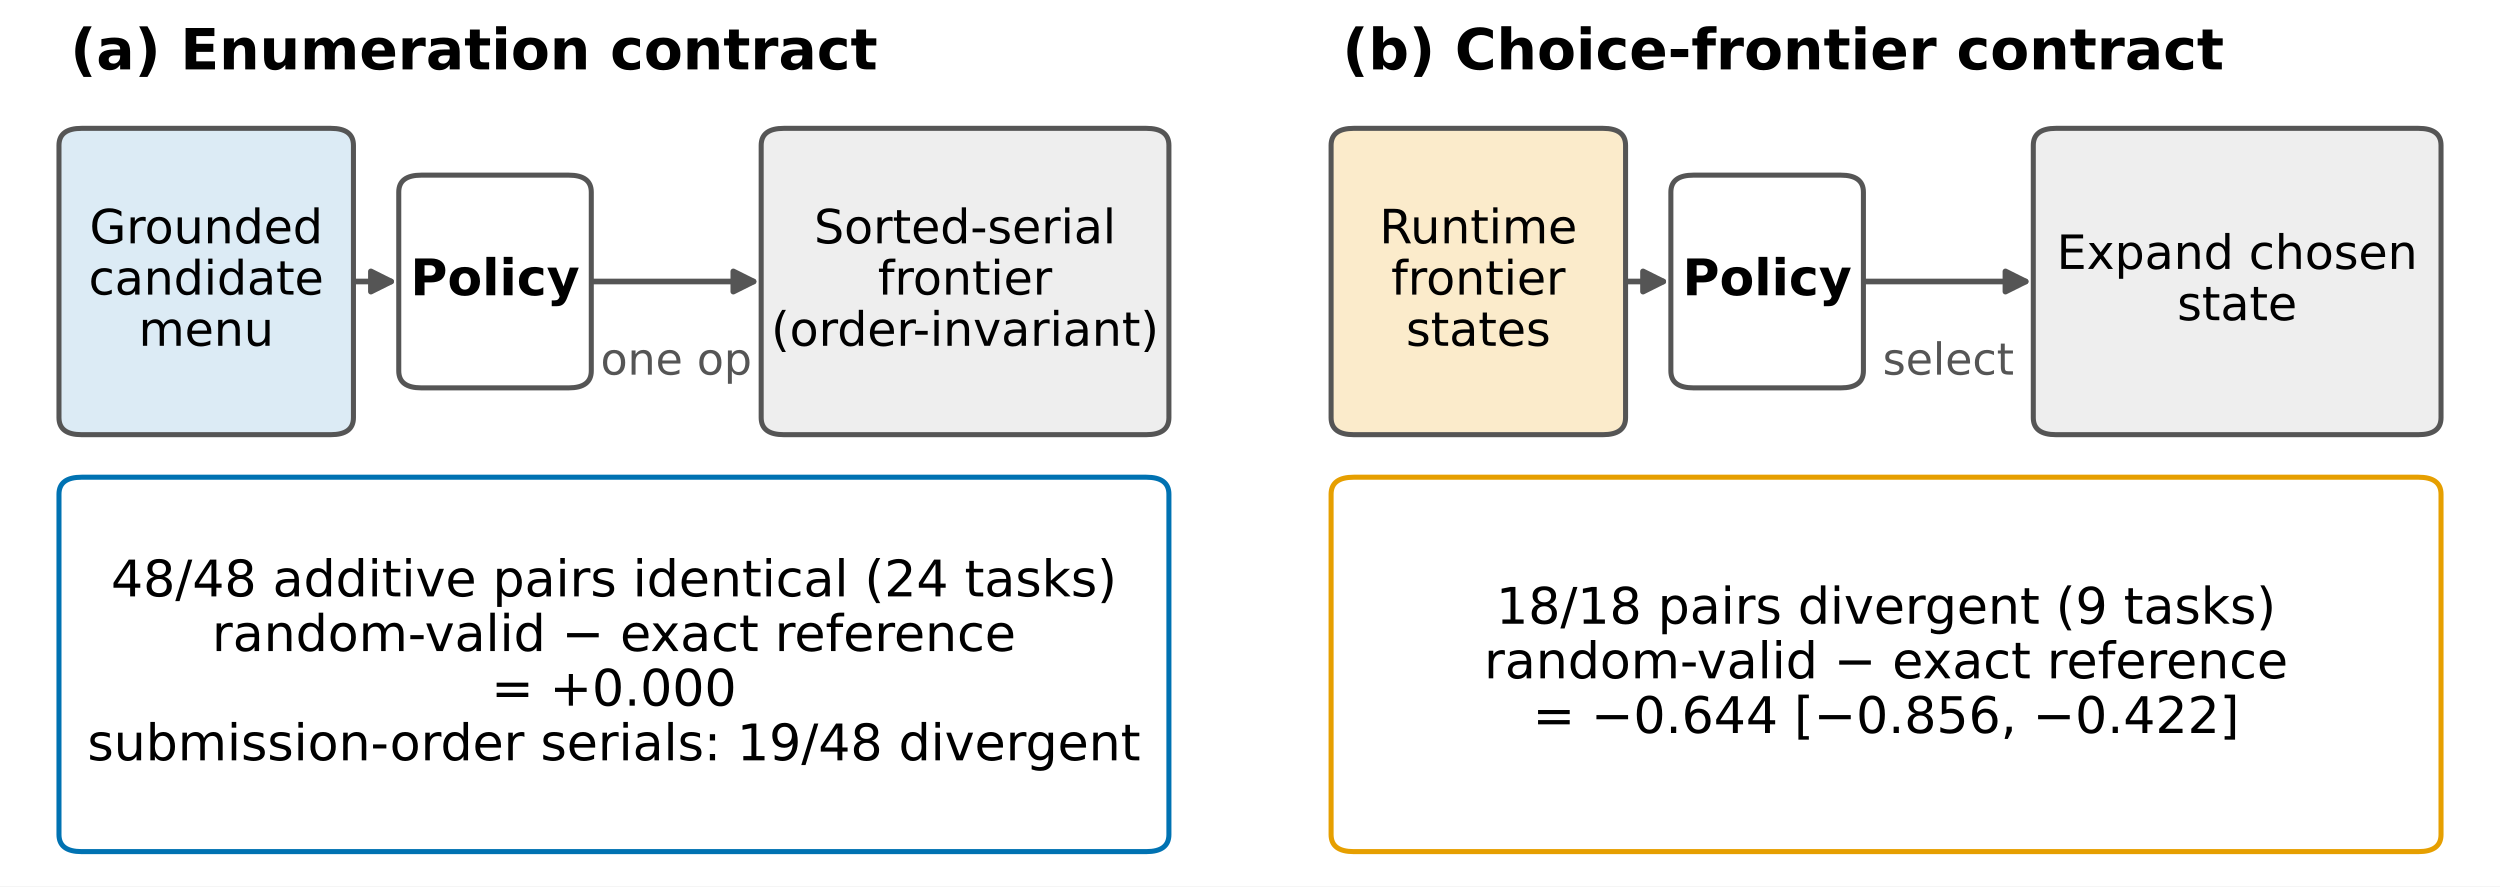
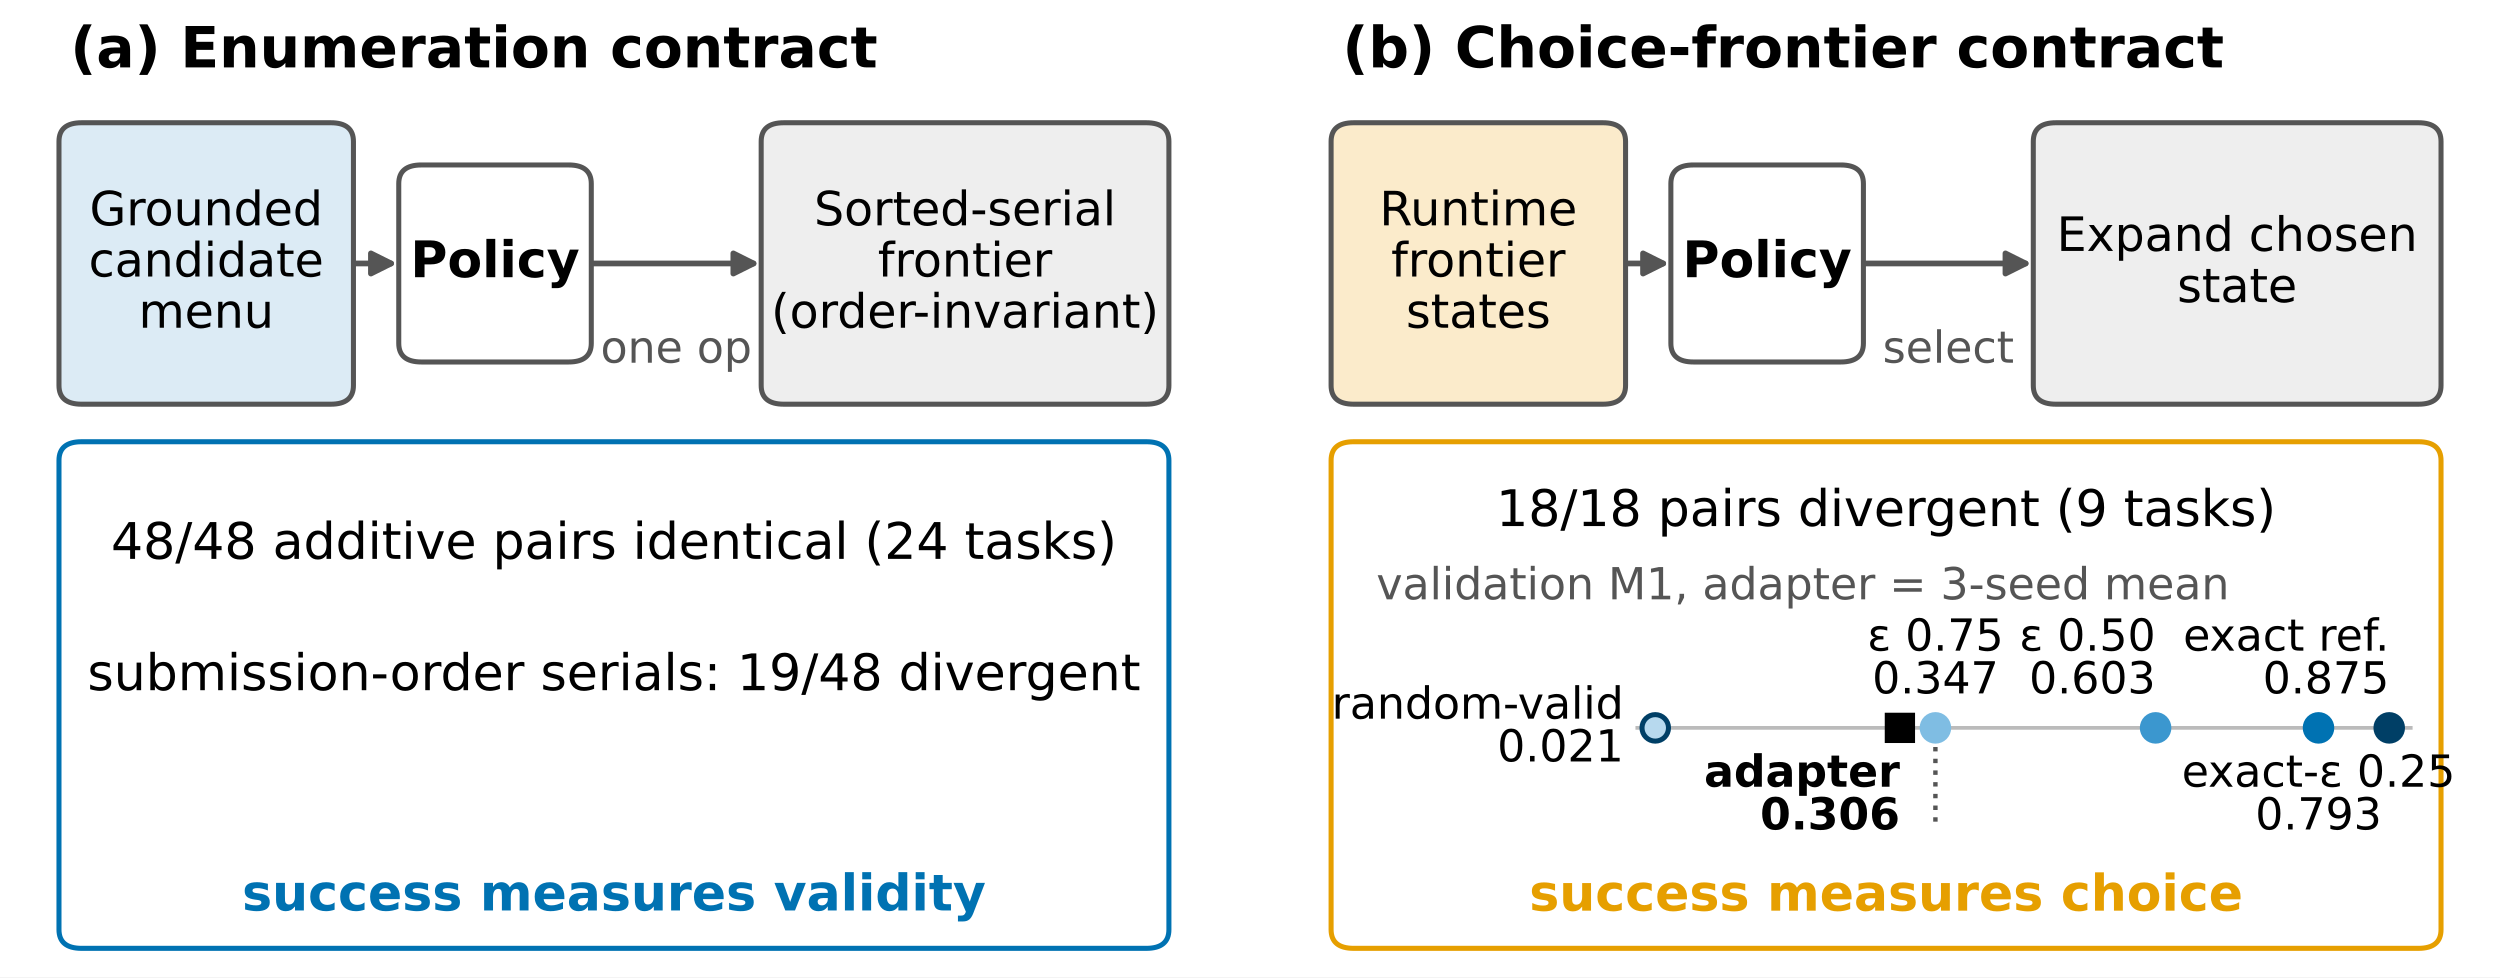
- <svg xmlns="http://www.w3.org/2000/svg" width="396pt" height="140.4pt" viewBox="0 0 396 140.4" version="1.1">
+ <svg xmlns="http://www.w3.org/2000/svg" xmlns:xlink="http://www.w3.org/1999/xlink" width="396pt" height="154.8pt" viewBox="0 0 396 154.8" version="1.1">
  <defs>
    <style type="text/css">*{stroke-linejoin: round; stroke-linecap: butt}</style>
  </defs>
  <g id="figure_1">
    <g id="patch_1">
-       <path d="M 0 140.4  L 396 140.4  L 396 0  L 0 0  z " style="fill: #ffffff" />
+       <path d="M 0 154.8  L 396 154.8  L 396 0  L 0 0  z " style="fill: #ffffff" />
    </g>
    <g id="axes_1">
      <g id="patch_2">
-         <path d="M 12.93 68.852  L 52.398 68.852  Q 55.986 68.852 55.986 66.156  L 55.986 23.026  Q 55.986 20.33 52.398 20.33  L 12.93 20.33  Q 9.342 20.33 9.342 23.026  L 9.342 66.156  Q 9.342 68.852 12.93 68.852  z " clip-path="url(#pe574544415)" style="fill: #dcebf5; stroke: #555555; stroke-width: 0.8; stroke-linejoin: miter" />
+         <path d="M 12.93 64.025  L 52.398 64.025  Q 55.986 64.025 55.986 61.053  L 55.986 22.415  Q 55.986 19.443 52.398 19.443  L 12.93 19.443  Q 9.342 19.443 9.342 22.415  L 9.342 61.053  Q 9.342 64.025 12.93 64.025  z " clip-path="url(#p7fbdad22c5)" style="fill: #dcebf5; stroke: #555555; stroke-width: 0.8; stroke-linejoin: miter" />
      </g>
      <g id="patch_3">
-         <path d="M 66.75 61.439  L 90.072 61.439  Q 93.66 61.439 93.66 58.743  L 93.66 30.439  Q 93.66 27.743 90.072 27.743  L 66.75 27.743  Q 63.162 27.743 63.162 30.439  L 63.162 58.743  Q 63.162 61.439 66.75 61.439  z " clip-path="url(#pe574544415)" style="fill: #ffffff; stroke: #555555; stroke-width: 0.8; stroke-linejoin: miter" />
+         <path d="M 66.75 57.338  L 90.072 57.338  Q 93.66 57.338 93.66 54.366  L 93.66 29.102  Q 93.66 26.13 90.072 26.13  L 66.75 26.13  Q 63.162 26.13 63.162 29.102  L 63.162 54.366  Q 63.162 57.338 66.75 57.338  z " clip-path="url(#p7fbdad22c5)" style="fill: #ffffff; stroke: #555555; stroke-width: 0.8; stroke-linejoin: miter" />
      </g>
      <g id="patch_4">
-         <path d="M 124.159 68.852  L 181.567 68.852  Q 185.155 68.852 185.155 66.156  L 185.155 23.026  Q 185.155 20.33 181.567 20.33  L 124.159 20.33  Q 120.571 20.33 120.571 23.026  L 120.571 66.156  Q 120.571 68.852 124.159 68.852  z " clip-path="url(#pe574544415)" style="fill: #eeeeee; stroke: #555555; stroke-width: 0.8; stroke-linejoin: miter" />
+         <path d="M 124.159 64.025  L 181.567 64.025  Q 185.155 64.025 185.155 61.053  L 185.155 22.415  Q 185.155 19.443 181.567 19.443  L 124.159 19.443  Q 120.571 19.443 120.571 22.415  L 120.571 61.053  Q 120.571 64.025 124.159 64.025  z " clip-path="url(#p7fbdad22c5)" style="fill: #eeeeee; stroke: #555555; stroke-width: 0.8; stroke-linejoin: miter" />
      </g>
      <g id="patch_5">
-         <path d="M 56.192 44.591  Q 59.575 44.591 61.952 44.591  " clip-path="url(#pe574544415)" style="fill: none; stroke: #555555; stroke-width: 0.9; stroke-linecap: round" />
-         <path d="M 58.752 42.991  L 61.952 44.591  L 58.752 46.191  z " clip-path="url(#pe574544415)" style="fill: #555555; stroke: #555555; stroke-width: 0.9; stroke-linecap: round" />
+         <path d="M 56.192 41.734  Q 59.575 41.734 61.952 41.734  " clip-path="url(#p7fbdad22c5)" style="fill: none; stroke: #555555; stroke-width: 0.9; stroke-linecap: round" />
+         <path d="M 58.752 40.134  L 61.952 41.734  L 58.752 43.334  z " clip-path="url(#p7fbdad22c5)" style="fill: #555555; stroke: #555555; stroke-width: 0.9; stroke-linecap: round" />
      </g>
      <g id="patch_6">
-         <path d="M 93.866 44.591  Q 107.115 44.591 119.358 44.591  " clip-path="url(#pe574544415)" style="fill: none; stroke: #555555; stroke-width: 0.9; stroke-linecap: round" />
-         <path d="M 116.158 42.991  L 119.358 44.591  L 116.158 46.191  z " clip-path="url(#pe574544415)" style="fill: #555555; stroke: #555555; stroke-width: 0.9; stroke-linecap: round" />
+         <path d="M 93.866 41.734  Q 107.115 41.734 119.358 41.734  " clip-path="url(#p7fbdad22c5)" style="fill: none; stroke: #555555; stroke-width: 0.9; stroke-linecap: round" />
+         <path d="M 116.158 40.134  L 119.358 41.734  L 116.158 43.334  z " clip-path="url(#p7fbdad22c5)" style="fill: #555555; stroke: #555555; stroke-width: 0.9; stroke-linecap: round" />
      </g>
      <g id="patch_7">
-         <path d="M 12.93 134.896  L 181.567 134.896  Q 185.155 134.896 185.155 132.201  L 185.155 78.287  Q 185.155 75.591 181.567 75.591  L 12.93 75.591  Q 9.342 75.591 9.342 78.287  L 9.342 132.201  Q 9.342 134.896 12.93 134.896  z " clip-path="url(#pe574544415)" style="fill: #ffffff; stroke: #0072b2; stroke-width: 0.8; stroke-linejoin: miter" />
+         <path d="M 12.93 150.218  L 181.567 150.218  Q 185.155 150.218 185.155 147.246  L 185.155 72.942  Q 185.155 69.97 181.567 69.97  L 12.93 69.97  Q 9.342 69.97 9.342 72.942  L 9.342 147.246  Q 9.342 150.218 12.93 150.218  z " clip-path="url(#p7fbdad22c5)" style="fill: #ffffff; stroke: #0072b2; stroke-width: 0.8; stroke-linejoin: miter" />
      </g>
      <g id="text_1">
-         <text style="font-weight: 700; font-size: 9px; font-family: 'DejaVu Sans'; text-anchor: start" x="11.136" y="10.994" transform="rotate(-0 11.13604 10.99443)">(a) Enumeration contract</text>
+         <text style="font-weight: 700; font-size: 9px; font-family: 'DejaVu Sans'; text-anchor: start" x="11.136" y="10.678" transform="rotate(-0 11.13604 10.67763)">(a) Enumeration contract</text>
      </g>
      <g id="text_2">
-         <text style="font-size: 7.5px; font-family: 'DejaVu Sans'" transform="translate(14.18484 38.54715)">Grounded</text>
-         <text style="font-size: 7.5px; font-family: 'DejaVu Sans'" transform="translate(14.04891 46.66057)">candidate</text>
-         <text style="font-size: 7.5px; font-family: 'DejaVu Sans'" transform="translate(21.95086 54.77399)">menu</text>
+         <text style="font-size: 7.5px; font-family: 'DejaVu Sans'" transform="translate(14.18484 35.69019)">Grounded</text>
+         <text style="font-size: 7.5px; font-family: 'DejaVu Sans'" transform="translate(14.04891 43.80361)">candidate</text>
+         <text style="font-size: 7.5px; font-family: 'DejaVu Sans'" transform="translate(21.95086 51.91703)">menu</text>
      </g>
      <g id="text_3">
-         <text style="font-weight: 700; font-size: 8px; font-family: 'DejaVu Sans'; text-anchor: middle" x="78.411" y="46.767" transform="rotate(-0 78.41137 46.76729)">Policy</text>
+         <text style="font-weight: 700; font-size: 8px; font-family: 'DejaVu Sans'; text-anchor: middle" x="78.411" y="43.91" transform="rotate(-0 78.41137 43.91033)">Policy</text>
      </g>
      <g id="text_4">
-         <text style="font-size: 7.5px; font-family: 'DejaVu Sans'" transform="translate(128.9506 38.54715)">Sorted-serial</text>
-         <text style="font-size: 7.5px; font-family: 'DejaVu Sans'" transform="translate(139.0534 46.66057)">frontier</text>
-         <text style="font-size: 7.5px; font-family: 'DejaVu Sans'" transform="translate(122.1584 54.77399)">(order-invariant)</text>
+         <text style="font-size: 7.5px; font-family: 'DejaVu Sans'" transform="translate(128.9506 35.69019)">Sorted-serial</text>
+         <text style="font-size: 7.5px; font-family: 'DejaVu Sans'" transform="translate(139.0534 43.80361)">frontier</text>
+         <text style="font-size: 7.5px; font-family: 'DejaVu Sans'" transform="translate(122.1584 51.91703)">(order-invariant)</text>
      </g>
      <g id="text_5">
-         <text style="font-size: 7px; font-family: 'DejaVu Sans'; text-anchor: middle; fill: #555555" x="107.116" y="59.345" transform="rotate(-0 107.1155 59.34483)">one op</text>
+         <text style="font-size: 7px; font-family: 'DejaVu Sans'; text-anchor: middle; fill: #555555" x="107.116" y="57.456" transform="rotate(-0 107.1155 57.45555)">one op</text>
      </g>
      <g id="text_6">
-         <text style="font-size: 8px; font-family: 'DejaVu Sans'" transform="translate(17.58284 94.46987)">48/48 additive pairs identical (24 tasks)</text>
-         <text style="font-size: 8px; font-family: 'DejaVu Sans'" transform="translate(33.57659 103.1242)">random-valid − exact reference</text>
-         <text style="font-size: 8px; font-family: 'DejaVu Sans'" transform="translate(77.82221 111.7785)">= +0.000</text>
-         <text style="font-size: 8px; font-family: 'DejaVu Sans'" transform="translate(13.84346 120.4328)">submission-order serials: 19/48 divergent</text>
+         <text style="font-size: 8px; font-family: 'DejaVu Sans'; text-anchor: middle" x="97.248" y="88.524" transform="rotate(-0 97.24846 88.52398)">48/48 additive pairs identical (24 tasks)</text>
+       </g>
+       <g id="text_7">
+         <text style="font-size: 8px; font-family: 'DejaVu Sans'; text-anchor: middle" x="97.248" y="109.329" transform="rotate(-0 97.24846 109.3291)">submission-order serials: 19/48 divergent</text>
+       </g>
+       <g id="text_8">
+         <text style="font-weight: 700; font-size: 8px; font-family: 'DejaVu Sans'; text-anchor: middle; fill: #0072b2" x="97.248" y="144.221" transform="rotate(-0 97.24846 144.2207)">success measures validity</text>
      </g>
    </g>
    <g id="axes_2">
      <g id="patch_8">
-         <path d="M 214.433 68.852  L 253.901 68.852  Q 257.489 68.852 257.489 66.156  L 257.489 23.026  Q 257.489 20.33 253.901 20.33  L 214.433 20.33  Q 210.845 20.33 210.845 23.026  L 210.845 66.156  Q 210.845 68.852 214.433 68.852  z " clip-path="url(#p6185fe1cfd)" style="fill: #fbebcb; stroke: #555555; stroke-width: 0.8; stroke-linejoin: miter" />
+         <path d="M 214.433 64.025  L 253.901 64.025  Q 257.489 64.025 257.489 61.053  L 257.489 22.415  Q 257.489 19.443 253.901 19.443  L 214.433 19.443  Q 210.845 19.443 210.845 22.415  L 210.845 61.053  Q 210.845 64.025 214.433 64.025  z " clip-path="url(#p217f2ab23c)" style="fill: #fbebcb; stroke: #555555; stroke-width: 0.8; stroke-linejoin: miter" />
      </g>
      <g id="patch_9">
-         <path d="M 268.253 61.439  L 291.576 61.439  Q 295.164 61.439 295.164 58.743  L 295.164 30.439  Q 295.164 27.743 291.576 27.743  L 268.253 27.743  Q 264.665 27.743 264.665 30.439  L 264.665 58.743  Q 264.665 61.439 268.253 61.439  z " clip-path="url(#p6185fe1cfd)" style="fill: #ffffff; stroke: #555555; stroke-width: 0.8; stroke-linejoin: miter" />
+         <path d="M 268.253 57.338  L 291.576 57.338  Q 295.164 57.338 295.164 54.366  L 295.164 29.102  Q 295.164 26.13 291.576 26.13  L 268.253 26.13  Q 264.665 26.13 264.665 29.102  L 264.665 54.366  Q 264.665 57.338 268.253 57.338  z " clip-path="url(#p217f2ab23c)" style="fill: #ffffff; stroke: #555555; stroke-width: 0.8; stroke-linejoin: miter" />
      </g>
      <g id="patch_10">
-         <path d="M 325.662 68.852  L 383.07 68.852  Q 386.658 68.852 386.658 66.156  L 386.658 23.026  Q 386.658 20.33 383.07 20.33  L 325.662 20.33  Q 322.074 20.33 322.074 23.026  L 322.074 66.156  Q 322.074 68.852 325.662 68.852  z " clip-path="url(#p6185fe1cfd)" style="fill: #eeeeee; stroke: #555555; stroke-width: 0.8; stroke-linejoin: miter" />
+         <path d="M 325.662 64.025  L 383.07 64.025  Q 386.658 64.025 386.658 61.053  L 386.658 22.415  Q 386.658 19.443 383.07 19.443  L 325.662 19.443  Q 322.074 19.443 322.074 22.415  L 322.074 61.053  Q 322.074 64.025 325.662 64.025  z " clip-path="url(#p217f2ab23c)" style="fill: #eeeeee; stroke: #555555; stroke-width: 0.8; stroke-linejoin: miter" />
      </g>
      <g id="patch_11">
-         <path d="M 257.695 44.591  Q 261.078 44.591 263.455 44.591  " clip-path="url(#p6185fe1cfd)" style="fill: none; stroke: #555555; stroke-width: 0.9; stroke-linecap: round" />
-         <path d="M 260.255 42.991  L 263.455 44.591  L 260.255 46.191  z " clip-path="url(#p6185fe1cfd)" style="fill: #555555; stroke: #555555; stroke-width: 0.9; stroke-linecap: round" />
+         <path d="M 257.695 41.734  Q 261.078 41.734 263.455 41.734  " clip-path="url(#p217f2ab23c)" style="fill: none; stroke: #555555; stroke-width: 0.9; stroke-linecap: round" />
+         <path d="M 260.255 40.134  L 263.455 41.734  L 260.255 43.334  z " clip-path="url(#p217f2ab23c)" style="fill: #555555; stroke: #555555; stroke-width: 0.9; stroke-linecap: round" />
      </g>
      <g id="patch_12">
-         <path d="M 295.369 44.591  Q 308.618 44.591 320.861 44.591  " clip-path="url(#p6185fe1cfd)" style="fill: none; stroke: #555555; stroke-width: 0.9; stroke-linecap: round" />
-         <path d="M 317.661 42.991  L 320.861 44.591  L 317.661 46.191  z " clip-path="url(#p6185fe1cfd)" style="fill: #555555; stroke: #555555; stroke-width: 0.9; stroke-linecap: round" />
+         <path d="M 295.369 41.734  Q 308.618 41.734 320.861 41.734  " clip-path="url(#p217f2ab23c)" style="fill: none; stroke: #555555; stroke-width: 0.9; stroke-linecap: round" />
+         <path d="M 317.661 40.134  L 320.861 41.734  L 317.661 43.334  z " clip-path="url(#p217f2ab23c)" style="fill: #555555; stroke: #555555; stroke-width: 0.9; stroke-linecap: round" />
      </g>
      <g id="patch_13">
-         <path d="M 214.433 134.896  L 383.07 134.896  Q 386.658 134.896 386.658 132.201  L 386.658 78.287  Q 386.658 75.591 383.07 75.591  L 214.433 75.591  Q 210.845 75.591 210.845 78.287  L 210.845 132.201  Q 210.845 134.896 214.433 134.896  z " clip-path="url(#p6185fe1cfd)" style="fill: #ffffff; stroke: #e69f00; stroke-width: 0.8; stroke-linejoin: miter" />
-       </g>
-       <g id="text_7">
-         <text style="font-weight: 700; font-size: 9px; font-family: 'DejaVu Sans'; text-anchor: start" x="212.639" y="10.994" transform="rotate(-0 212.6391 10.99443)">(b) Choice-frontier contract</text>
-       </g>
-       <g id="text_8">
-         <text style="font-size: 7.5px; font-family: 'DejaVu Sans'" transform="translate(218.5051 38.54715)">Runtime</text>
-         <text style="font-size: 7.5px; font-family: 'DejaVu Sans'" transform="translate(220.3578 46.66057)">frontier</text>
-         <text style="font-size: 7.5px; font-family: 'DejaVu Sans'" transform="translate(222.7145 54.77399)">states</text>
+         <path d="M 214.433 150.218  L 383.07 150.218  Q 386.658 150.218 386.658 147.246  L 386.658 72.942  Q 386.658 69.97 383.07 69.97  L 214.433 69.97  Q 210.845 69.97 210.845 72.942  L 210.845 147.246  Q 210.845 150.218 214.433 150.218  z " clip-path="url(#p217f2ab23c)" style="fill: #ffffff; stroke: #e69f00; stroke-width: 0.8; stroke-linejoin: miter" />
      </g>
      <g id="text_9">
-         <text style="font-weight: 700; font-size: 8px; font-family: 'DejaVu Sans'; text-anchor: middle" x="279.914" y="46.767" transform="rotate(-0 279.9144 46.76729)">Policy</text>
+         <text style="font-weight: 700; font-size: 9px; font-family: 'DejaVu Sans'; text-anchor: start" x="212.639" y="10.678" transform="rotate(-0 212.6391 10.67763)">(b) Choice-frontier contract</text>
      </g>
      <g id="text_10">
-         <text style="font-size: 7.5px; font-family: 'DejaVu Sans'" transform="translate(325.7785 42.60386)">Expand chosen</text>
-         <text style="font-size: 7.5px; font-family: 'DejaVu Sans'" transform="translate(344.8666 50.71728)">state</text>
+         <text style="font-size: 7.5px; font-family: 'DejaVu Sans'" transform="translate(218.5051 35.69019)">Runtime</text>
+         <text style="font-size: 7.5px; font-family: 'DejaVu Sans'" transform="translate(220.3578 43.80361)">frontier</text>
+         <text style="font-size: 7.5px; font-family: 'DejaVu Sans'" transform="translate(222.7145 51.91703)">states</text>
      </g>
      <g id="text_11">
-         <text style="font-size: 7px; font-family: 'DejaVu Sans'; text-anchor: middle; fill: #555555" x="308.619" y="59.345" transform="rotate(-0 308.6186 59.34483)">select</text>
+         <text style="font-weight: 700; font-size: 8px; font-family: 'DejaVu Sans'; text-anchor: middle" x="279.914" y="43.91" transform="rotate(-0 279.9144 43.91033)">Policy</text>
      </g>
      <g id="text_12">
-         <text style="font-size: 8px; font-family: 'DejaVu Sans'" transform="translate(236.9822 98.79703)">18/18 pairs divergent (9 tasks)</text>
-         <text style="font-size: 8px; font-family: 'DejaVu Sans'" transform="translate(235.0797 107.4513)">random-valid − exact reference</text>
-         <text style="font-size: 8px; font-family: 'DejaVu Sans'" transform="translate(242.784 116.1057)">= −0.644 [−0.856, −0.422]</text>
+         <text style="font-size: 7.5px; font-family: 'DejaVu Sans'" transform="translate(325.7785 39.7469)">Expand chosen</text>
+         <text style="font-size: 7.5px; font-family: 'DejaVu Sans'" transform="translate(344.8666 47.86032)">state</text>
+       </g>
+       <g id="text_13">
+         <text style="font-size: 7px; font-family: 'DejaVu Sans'; text-anchor: middle; fill: #555555" x="308.619" y="57.456" transform="rotate(-0 308.6186 57.45555)">select</text>
+       </g>
+       <g id="text_14">
+         <text style="font-size: 8px; font-family: 'DejaVu Sans'; text-anchor: middle" x="298.752" y="83.323" transform="rotate(-0 298.7515 83.3227)">18/18 pairs divergent (9 tasks)</text>
+       </g>
+       <g id="text_15">
+         <text style="font-size: 7px; font-family: 'DejaVu Sans'; text-anchor: start; fill: #555555" x="218.021" y="94.935" transform="rotate(-0 218.0211 94.9354)">validation M1, adapter = 3-seed mean</text>
+       </g>
+       <g id="text_16">
+         <text style="font-weight: 700; font-size: 8px; font-family: 'DejaVu Sans'; text-anchor: middle; fill: #e69f00" x="298.752" y="144.252" transform="rotate(-0 298.7515 144.252)">success measures choice</text>
+       </g>
+       <g id="axes_3">
+         <g id="line2d_1">
+           <path d="M 259.356 115.295  L 381.855 115.295  " clip-path="url(#p2963374e43)" style="fill: none; stroke: #bbbbbb; stroke-width: 0.6; stroke-linecap: square" />
+         </g>
+         <g id="line2d_2">
+           <path d="M 306.569 130.156  L 306.569 115.295  " clip-path="url(#p2963374e43)" style="fill: none; stroke-dasharray: 0.7,1.155; stroke-dashoffset: 0; stroke: #555555; stroke-width: 0.7" />
+         </g>
+         <g id="line2d_3">
+           <defs>
+             <path id="mf5b5b39810" d="M 0 2.1  C 0.557 2.1 1.091 1.879 1.485 1.485  C 1.879 1.091 2.1 0.557 2.1 0  C 2.1 -0.557 1.879 -1.091 1.485 -1.485  C 1.091 -1.879 0.557 -2.1 0 -2.1  C -0.557 -2.1 -1.091 -1.879 -1.485 -1.485  C -1.879 -1.091 -2.1 -0.557 -2.1 0  C -2.1 0.557 -1.879 1.091 -1.485 1.485  C -1.091 1.879 -0.557 2.1 0 2.1  z " style="stroke: #003f66; stroke-width: 0.8" />
+           </defs>
+           <g clip-path="url(#p2963374e43)">
+             <use xlink:href="#mf5b5b39810" x="378.452" y="115.295" style="fill: #003f66; stroke: #003f66; stroke-width: 0.8" />
+           </g>
+         </g>
+         <g id="text_17">
+           <text style="font-size: 7px; font-family: 'DejaVu Sans'" transform="translate(345.8079 103.0646)">exact ref.</text>
+           <text style="font-size: 7px; font-family: 'DejaVu Sans'" transform="translate(358.4123 109.8393)">0.875</text>
+         </g>
+         <g id="line2d_4">
+           <defs>
+             <path id="mc6cdb526f0" d="M 0 2.1  C 0.557 2.1 1.091 1.879 1.485 1.485  C 1.879 1.091 2.1 0.557 2.1 0  C 2.1 -0.557 1.879 -1.091 1.485 -1.485  C 1.091 -1.879 0.557 -2.1 0 -2.1  C -0.557 -2.1 -1.091 -1.879 -1.485 -1.485  C -1.879 -1.091 -2.1 -0.557 -2.1 0  C -2.1 0.557 -1.879 1.091 -1.485 1.485  C -1.091 1.879 -0.557 2.1 0 2.1  z " style="stroke: #0072b2; stroke-width: 0.8" />
+           </defs>
+           <g clip-path="url(#p2963374e43)">
+             <use xlink:href="#mc6cdb526f0" x="367.251" y="115.295" style="fill: #0072b2; stroke: #0072b2; stroke-width: 0.8" />
+           </g>
+         </g>
+         <g id="text_18">
+           <text style="font-size: 7px; font-family: 'DejaVu Sans'" transform="translate(345.5863 124.6139)">exact-ε 0.25</text>
+           <text style="font-size: 7px; font-family: 'DejaVu Sans'" transform="translate(357.2315 131.3886)">0.793</text>
+         </g>
+         <g id="line2d_5">
+           <defs>
+             <path id="m863f168ff6" d="M 0 2.1  C 0.557 2.1 1.091 1.879 1.485 1.485  C 1.879 1.091 2.1 0.557 2.1 0  C 2.1 -0.557 1.879 -1.091 1.485 -1.485  C 1.091 -1.879 0.557 -2.1 0 -2.1  C -0.557 -2.1 -1.091 -1.879 -1.485 -1.485  C -1.879 -1.091 -2.1 -0.557 -2.1 0  C -2.1 0.557 -1.879 1.091 -1.485 1.485  C -1.091 1.879 -0.557 2.1 0 2.1  z " style="stroke: #3b97cf; stroke-width: 0.8" />
+           </defs>
+           <g clip-path="url(#p2963374e43)">
+             <use xlink:href="#m863f168ff6" x="341.447" y="115.295" style="fill: #3b97cf; stroke: #3b97cf; stroke-width: 0.8" />
+           </g>
+         </g>
+         <g id="text_19">
+           <text style="font-size: 7px; font-family: 'DejaVu Sans'" transform="translate(319.8534 103.0646)">ε 0.50</text>
+           <text style="font-size: 7px; font-family: 'DejaVu Sans'" transform="translate(321.4076 109.8393)">0.603</text>
+         </g>
+         <g id="line2d_6">
+           <defs>
+             <path id="m23e1954ca5" d="M 0 2.1  C 0.557 2.1 1.091 1.879 1.485 1.485  C 1.879 1.091 2.1 0.557 2.1 0  C 2.1 -0.557 1.879 -1.091 1.485 -1.485  C 1.091 -1.879 0.557 -2.1 0 -2.1  C -0.557 -2.1 -1.091 -1.879 -1.485 -1.485  C -1.879 -1.091 -2.1 -0.557 -2.1 0  C -2.1 0.557 -1.879 1.091 -1.485 1.485  C -1.091 1.879 -0.557 2.1 0 2.1  z " style="stroke: #7fbde3; stroke-width: 0.8" />
+           </defs>
+           <g clip-path="url(#p2963374e43)">
+             <use xlink:href="#m23e1954ca5" x="306.569" y="115.295" style="fill: #7fbde3; stroke: #7fbde3; stroke-width: 0.8" />
+           </g>
+         </g>
+         <g id="text_20">
+           <text style="font-size: 7px; font-family: 'DejaVu Sans'" transform="translate(295.7723 103.0646)">ε 0.75</text>
+           <text style="font-size: 7px; font-family: 'DejaVu Sans'" transform="translate(296.5494 109.8393)">0.347</text>
+         </g>
+         <g id="line2d_7">
+           <defs>
+             <path id="m6e40d8c8a3" d="M 0 2.1  C 0.557 2.1 1.091 1.879 1.485 1.485  C 1.879 1.091 2.1 0.557 2.1 0  C 2.1 -0.557 1.879 -1.091 1.485 -1.485  C 1.091 -1.879 0.557 -2.1 0 -2.1  C -0.557 -2.1 -1.091 -1.879 -1.485 -1.485  C -1.879 -1.091 -2.1 -0.557 -2.1 0  C -2.1 0.557 -1.879 1.091 -1.485 1.485  C -1.091 1.879 -0.557 2.1 0 2.1  z " style="stroke: #003f66; stroke-width: 0.8" />
+           </defs>
+           <g clip-path="url(#p2963374e43)">
+             <use xlink:href="#m6e40d8c8a3" x="262.192" y="115.295" style="fill: #b7d9ee; stroke: #003f66; stroke-width: 0.8" />
+           </g>
+         </g>
+         <g id="text_21">
+           <text style="font-size: 7px; font-family: 'DejaVu Sans'" transform="translate(210.935 113.8393)">random-valid</text>
+           <text style="font-size: 7px; font-family: 'DejaVu Sans'" transform="translate(237.1522 120.6139)">0.021</text>
+         </g>
+         <g id="text_22">
+           <text style="font-weight: 700; font-size: 7px; font-family: 'DejaVu Sans'" transform="translate(269.9309 124.6139)">adapter</text>
+           <text style="font-weight: 700; font-size: 7px; font-family: 'DejaVu Sans'" transform="translate(278.8045 131.3886)">0.306</text>
+         </g>
+         <g id="line2d_8">
+           <defs>
+             <path id="m9a2f87f689" d="M -2 2  L 2 2  L 2 -2  L -2 -2  z " style="stroke: #000000; stroke-width: 0.8; stroke-linejoin: miter" />
+           </defs>
+           <g clip-path="url(#p2963374e43)">
+             <use xlink:href="#m9a2f87f689" x="300.945" y="115.295" style="stroke: #000000; stroke-width: 0.8; stroke-linejoin: miter" />
+           </g>
+         </g>
      </g>
    </g>
  </g>
  <defs>
-     <clipPath id="pe574544415">
-       <rect x="3.96" y="2.808" width="186.577" height="134.784" />
+     <clipPath id="p7fbdad22c5">
+       <rect x="3.96" y="3.096" width="186.577" height="148.608" />
    </clipPath>
-     <clipPath id="p6185fe1cfd">
-       <rect x="205.463" y="2.808" width="186.577" height="134.784" />
+     <clipPath id="p217f2ab23c">
+       <rect x="205.463" y="3.096" width="186.577" height="148.608" />
+     </clipPath>
+     <clipPath id="p2963374e43">
+       <rect x="218.523" y="96.719" width="166.053" height="37.152" />
    </clipPath>
  </defs>
</svg>
